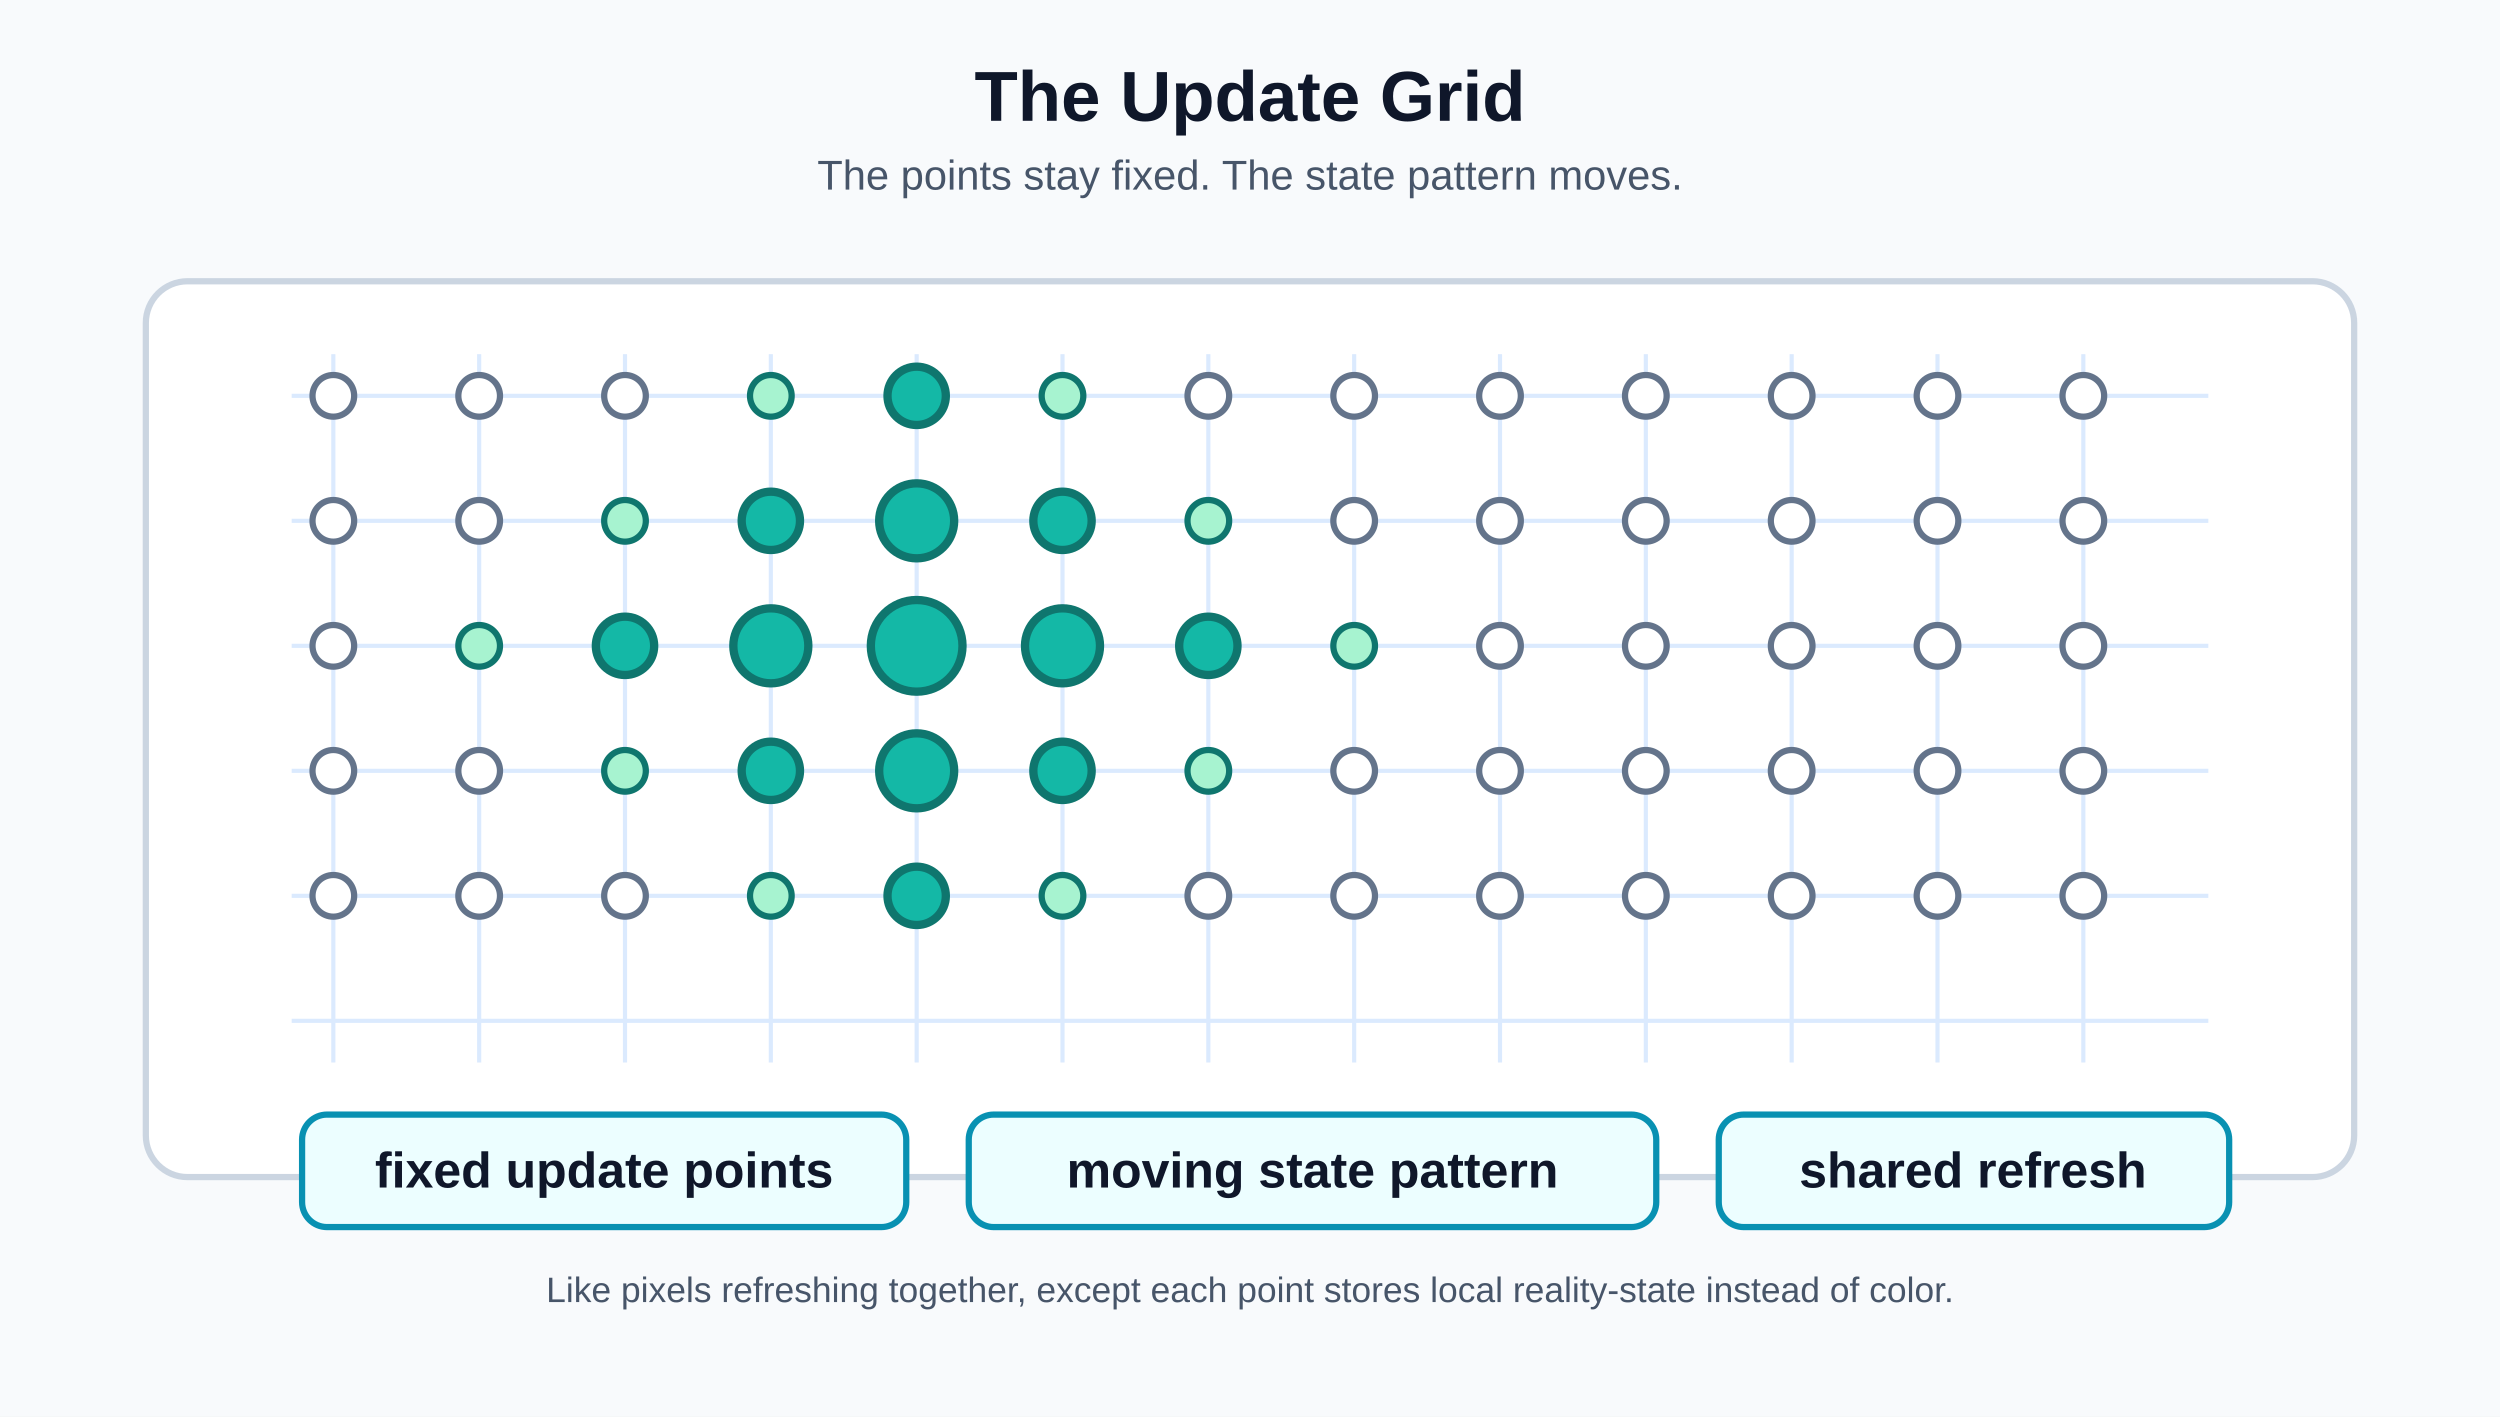
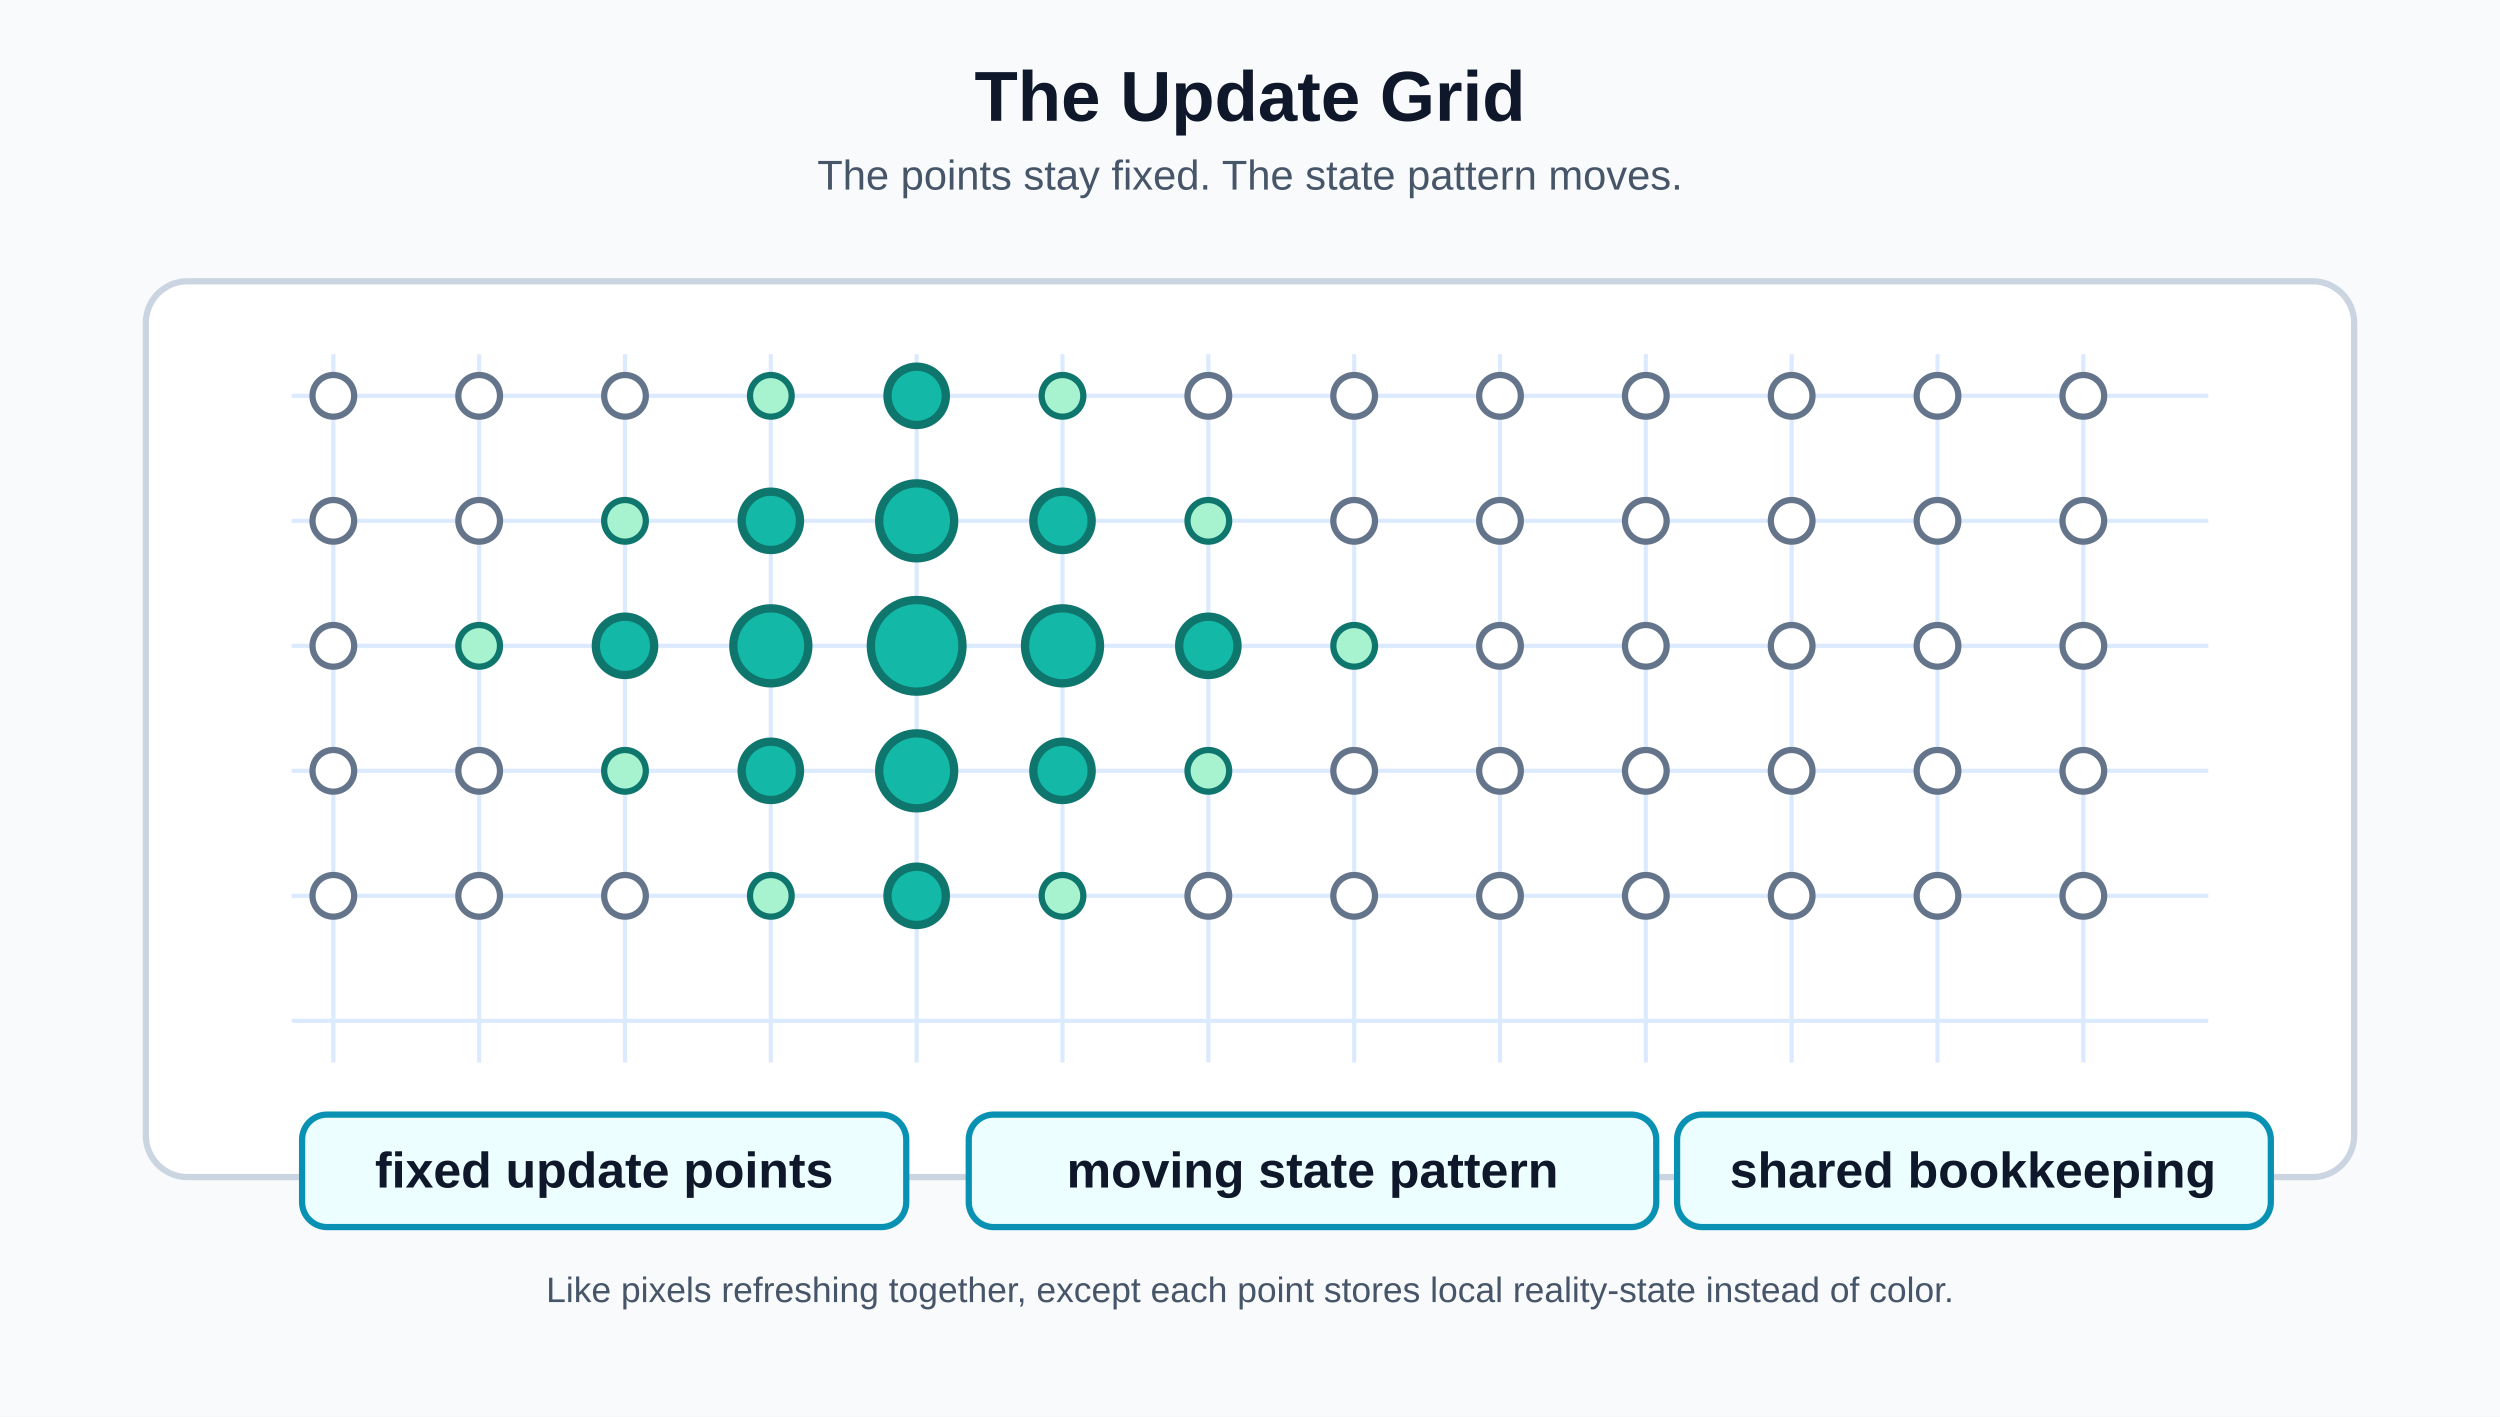
<svg xmlns="http://www.w3.org/2000/svg" width="1200" height="680" viewBox="0 0 1200 680" role="img" aria-labelledby="title desc">
  <defs>
    <style>
      .bg{fill:#f8fafc}.title{font:700 34px Arial,sans-serif;fill:#0f172a}.sub{font:400 20px Arial,sans-serif;fill:#475569}
      .panel{fill:#fff;stroke:#cbd5e1;stroke-width:3;rx:20}.grid{stroke:#dbeafe;stroke-width:2}.dot{fill:#fff;stroke:#64748b;stroke-width:3}
      .hot{fill:#14b8a6;stroke:#0f766e;stroke-width:4}.warm{fill:#a7f3d0;stroke:#0f766e;stroke-width:3}.label{font:700 24px Arial,sans-serif;fill:#0f172a}
      .small{font:400 17px Arial,sans-serif;fill:#475569}.badge{fill:#ecfeff;stroke:#0891b2;stroke-width:3;rx:12}
    </style>
  </defs>
  <rect class="bg" width="1200" height="680" />
  <text x="600" y="58" text-anchor="middle" class="title">The Update Grid</text>
  <text x="600" y="91" text-anchor="middle" class="sub">The points stay fixed. The state pattern moves.</text>
  <rect x="70" y="135" width="1060" height="430" class="panel" />
  <g>
    <path d="M140 190H1060M140 250H1060M140 310H1060M140 370H1060M140 430H1060M140 490H1060" class="grid" />
    <path d="M160 170V510M230 170V510M300 170V510M370 170V510M440 170V510M510 170V510M580 170V510M650 170V510M720 170V510M790 170V510M860 170V510M930 170V510M1000 170V510" class="grid" />
  </g>
  <g>
    <circle cx="160" cy="190" r="10" class="dot" />
    <circle cx="230" cy="190" r="10" class="dot" />
    <circle cx="300" cy="190" r="10" class="dot" />
    <circle cx="370" cy="190" r="10" class="warm" />
    <circle cx="440" cy="190" r="14" class="hot" />
    <circle cx="510" cy="190" r="10" class="warm" />
    <circle cx="580" cy="190" r="10" class="dot" />
    <circle cx="650" cy="190" r="10" class="dot" />
    <circle cx="720" cy="190" r="10" class="dot" />
    <circle cx="790" cy="190" r="10" class="dot" />
    <circle cx="860" cy="190" r="10" class="dot" />
    <circle cx="930" cy="190" r="10" class="dot" />
    <circle cx="1000" cy="190" r="10" class="dot" />
    <circle cx="160" cy="250" r="10" class="dot" />
    <circle cx="230" cy="250" r="10" class="dot" />
    <circle cx="300" cy="250" r="10" class="warm" />
    <circle cx="370" cy="250" r="14" class="hot" />
    <circle cx="440" cy="250" r="18" class="hot" />
    <circle cx="510" cy="250" r="14" class="hot" />
    <circle cx="580" cy="250" r="10" class="warm" />
    <circle cx="650" cy="250" r="10" class="dot" />
    <circle cx="720" cy="250" r="10" class="dot" />
    <circle cx="790" cy="250" r="10" class="dot" />
    <circle cx="860" cy="250" r="10" class="dot" />
    <circle cx="930" cy="250" r="10" class="dot" />
    <circle cx="1000" cy="250" r="10" class="dot" />
    <circle cx="160" cy="310" r="10" class="dot" />
    <circle cx="230" cy="310" r="10" class="warm" />
    <circle cx="300" cy="310" r="14" class="hot" />
    <circle cx="370" cy="310" r="18" class="hot" />
    <circle cx="440" cy="310" r="22" class="hot" />
    <circle cx="510" cy="310" r="18" class="hot" />
    <circle cx="580" cy="310" r="14" class="hot" />
    <circle cx="650" cy="310" r="10" class="warm" />
    <circle cx="720" cy="310" r="10" class="dot" />
    <circle cx="790" cy="310" r="10" class="dot" />
    <circle cx="860" cy="310" r="10" class="dot" />
    <circle cx="930" cy="310" r="10" class="dot" />
    <circle cx="1000" cy="310" r="10" class="dot" />
    <circle cx="160" cy="370" r="10" class="dot" />
    <circle cx="230" cy="370" r="10" class="dot" />
    <circle cx="300" cy="370" r="10" class="warm" />
    <circle cx="370" cy="370" r="14" class="hot" />
    <circle cx="440" cy="370" r="18" class="hot" />
    <circle cx="510" cy="370" r="14" class="hot" />
    <circle cx="580" cy="370" r="10" class="warm" />
    <circle cx="650" cy="370" r="10" class="dot" />
    <circle cx="720" cy="370" r="10" class="dot" />
    <circle cx="790" cy="370" r="10" class="dot" />
    <circle cx="860" cy="370" r="10" class="dot" />
    <circle cx="930" cy="370" r="10" class="dot" />
    <circle cx="1000" cy="370" r="10" class="dot" />
    <circle cx="160" cy="430" r="10" class="dot" />
    <circle cx="230" cy="430" r="10" class="dot" />
    <circle cx="300" cy="430" r="10" class="dot" />
    <circle cx="370" cy="430" r="10" class="warm" />
    <circle cx="440" cy="430" r="14" class="hot" />
    <circle cx="510" cy="430" r="10" class="warm" />
    <circle cx="580" cy="430" r="10" class="dot" />
    <circle cx="650" cy="430" r="10" class="dot" />
    <circle cx="720" cy="430" r="10" class="dot" />
    <circle cx="790" cy="430" r="10" class="dot" />
    <circle cx="860" cy="430" r="10" class="dot" />
    <circle cx="930" cy="430" r="10" class="dot" />
    <circle cx="1000" cy="430" r="10" class="dot" />
  </g>
  <rect x="145" y="535" width="290" height="54" class="badge" />
  <text x="290" y="570" text-anchor="middle" class="label">fixed update points</text>
  <rect x="465" y="535" width="330" height="54" class="badge" />
  <text x="630" y="570" text-anchor="middle" class="label">moving state pattern</text>
-   <rect x="825" y="535" width="245" height="54" class="badge" />
-   <text x="947" y="570" text-anchor="middle" class="label">shared refresh</text>
+   <rect x="805" y="535" width="285" height="54" class="badge" />
+   <text x="947" y="570" text-anchor="middle" class="label">shared bookkeeping</text>
  <text x="600" y="625" text-anchor="middle" class="small">Like pixels refreshing together, except each point stores local reality-state instead of color.</text>
</svg>
